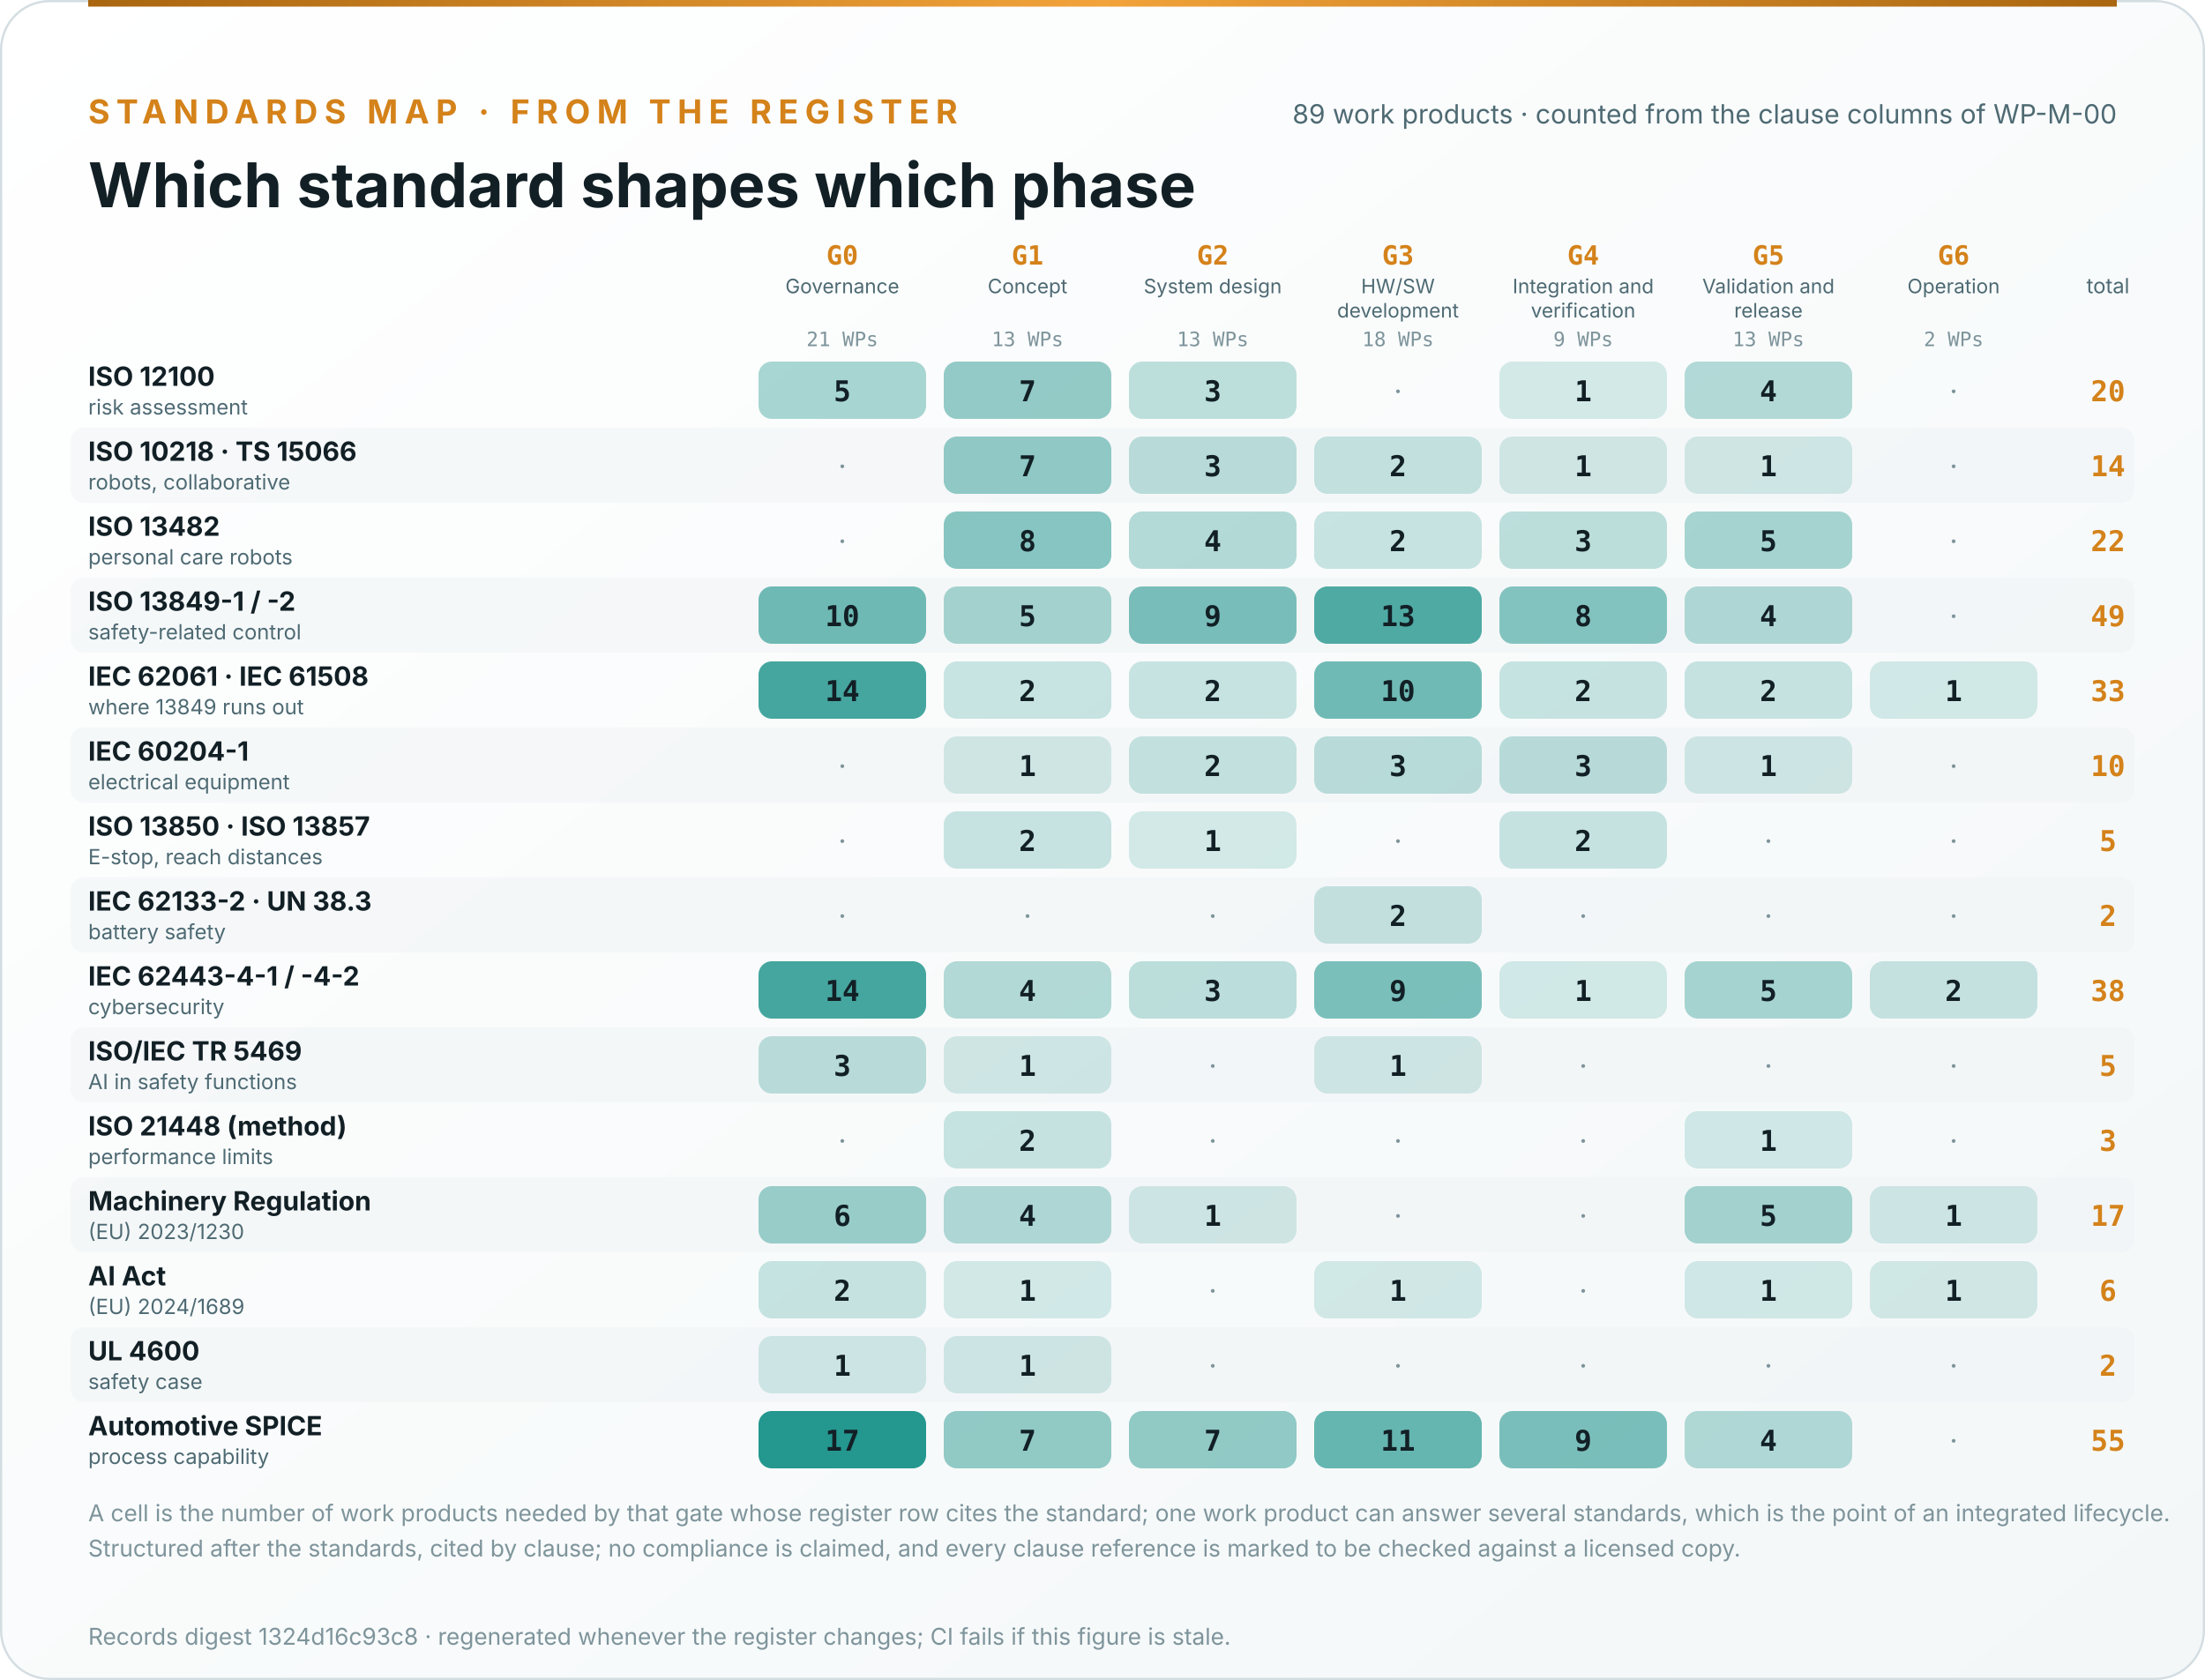
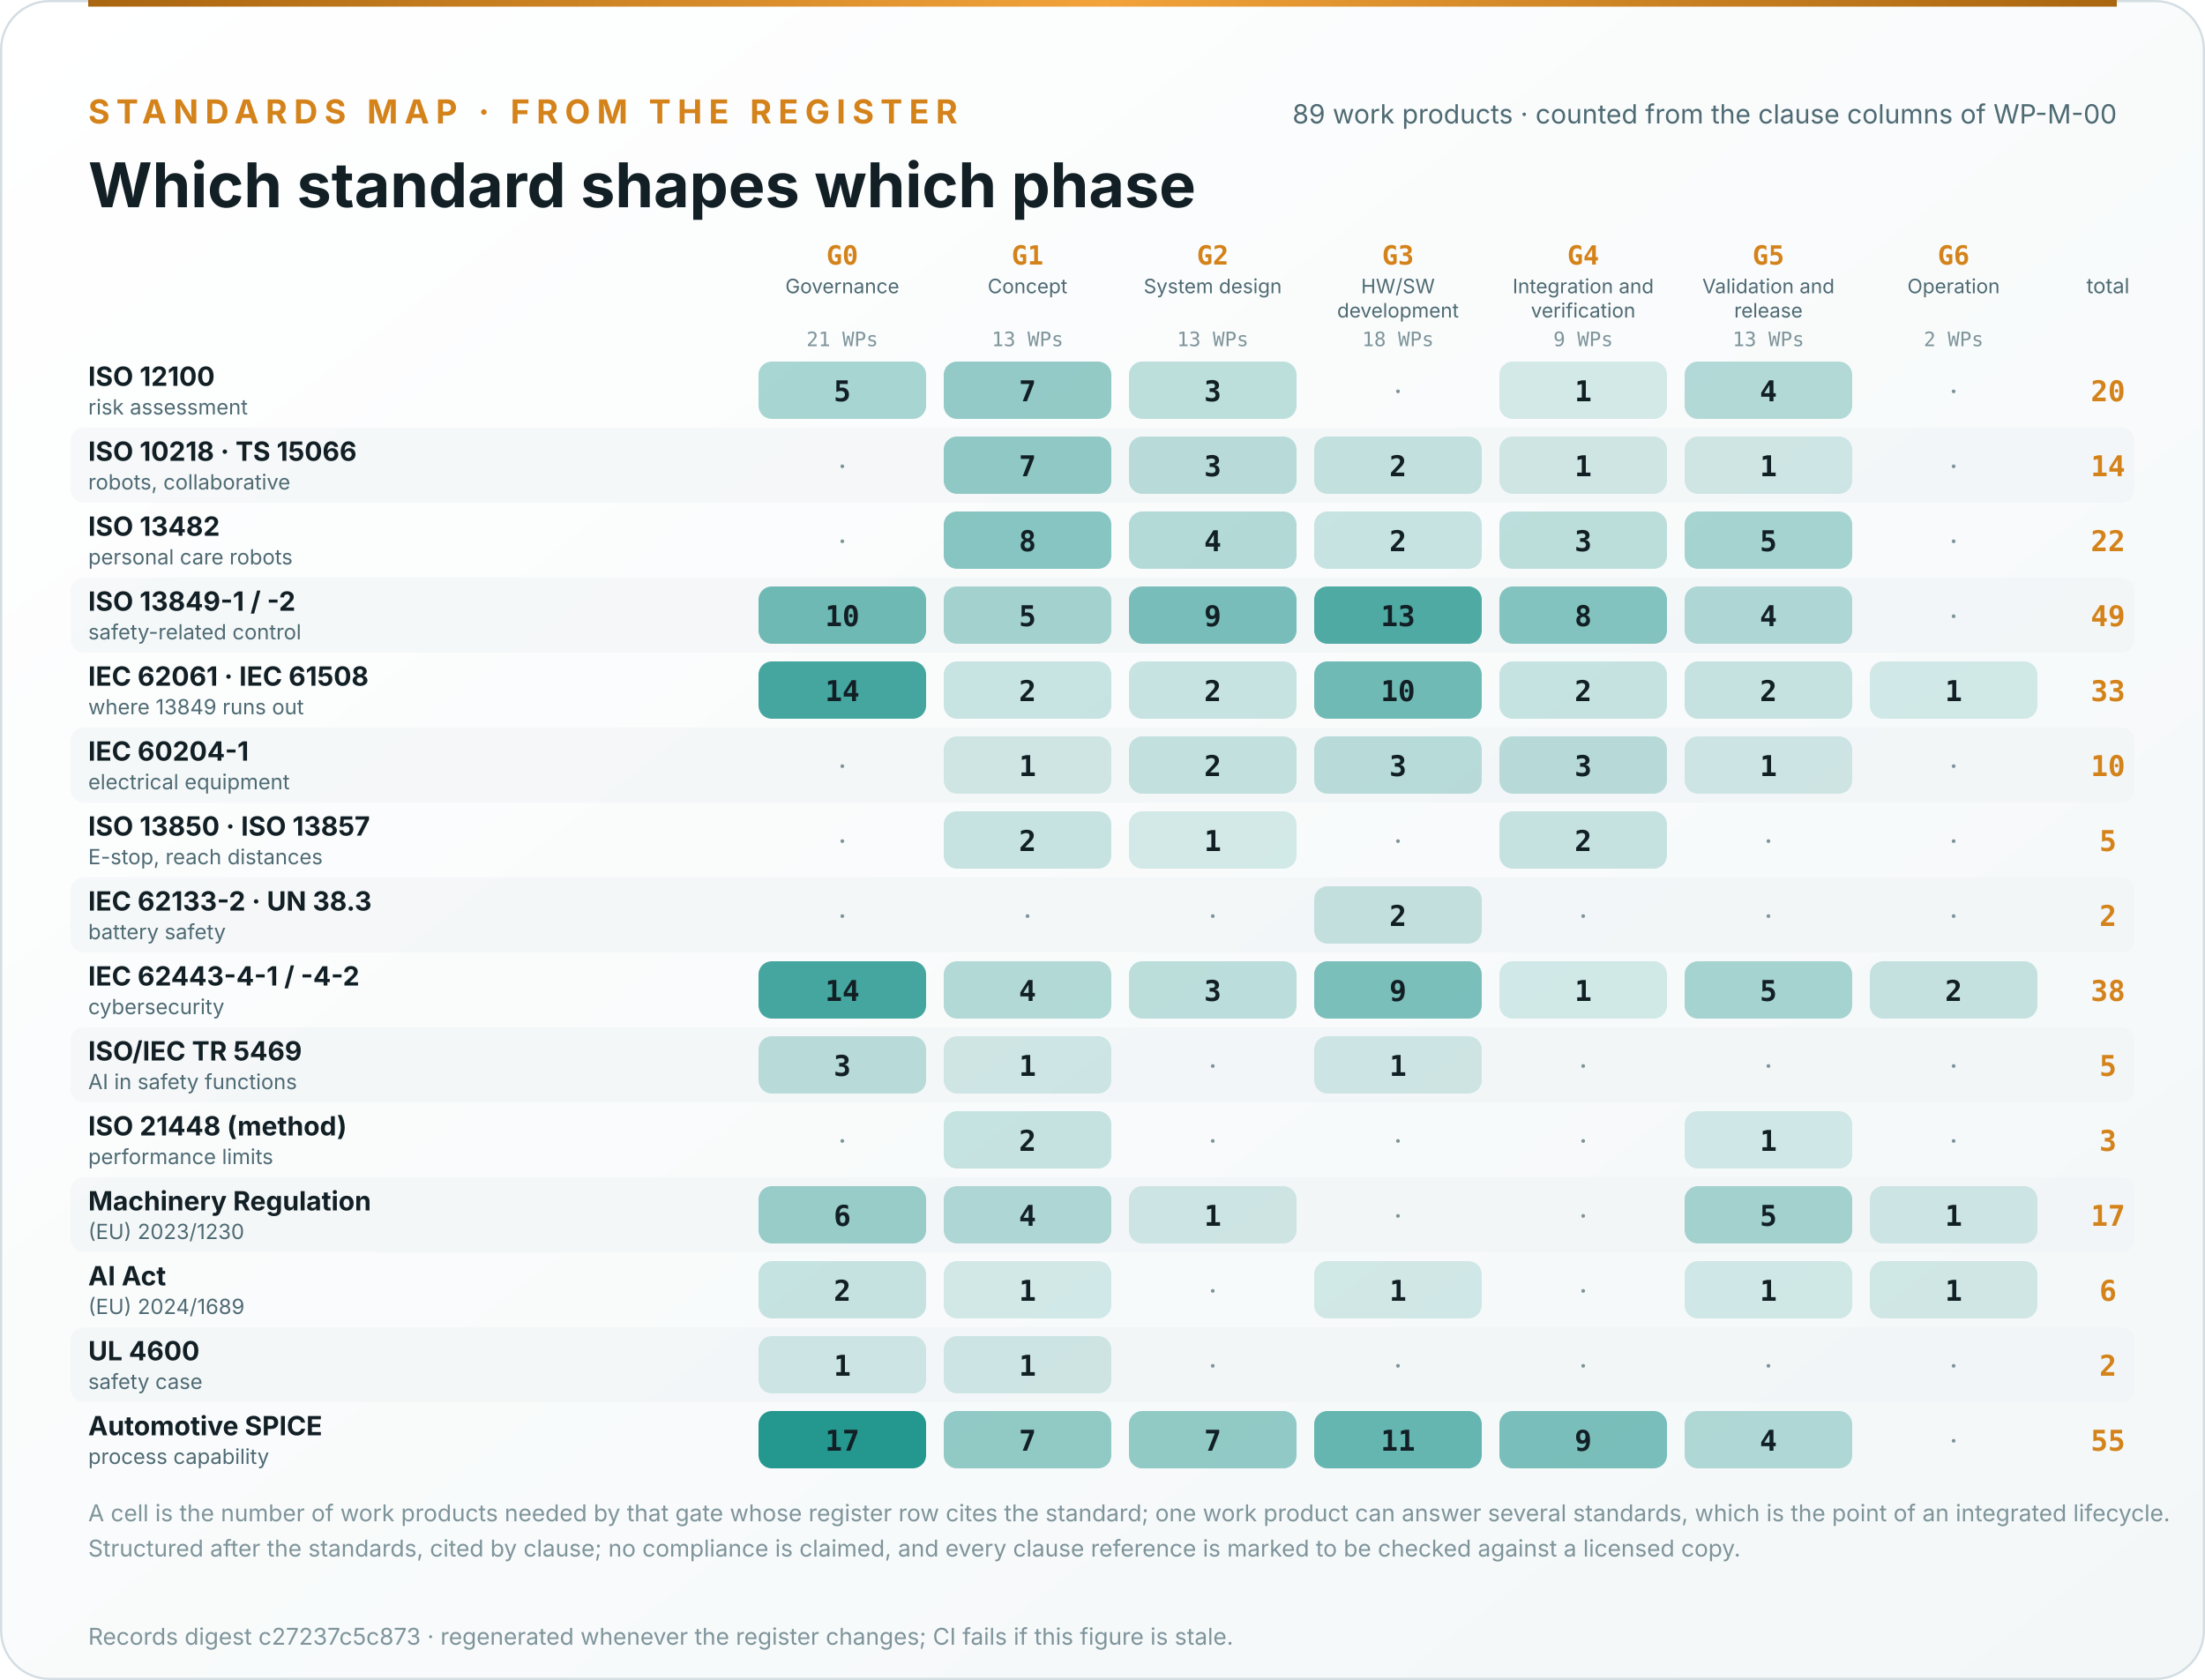
<svg xmlns="http://www.w3.org/2000/svg" width="1000" height="762" viewBox="0 0 1000 762" role="img" aria-labelledby="smap-t smap-d">
  <defs>
    <linearGradient id="smap-bg" x1="0" y1="0" x2="1" y2="1">
      <stop offset="0" stop-color="#FFFFFF" />
      <stop offset="1" stop-color="#F3F7F8" />
    </linearGradient>
    <linearGradient id="smap-amber" x1="0" y1="0" x2="1" y2="0">
      <stop offset="0" stop-color="#A8650F" />
      <stop offset="0.5" stop-color="#F2A33A" />
      <stop offset="1" stop-color="#A8650F" />
    </linearGradient>
  </defs>
  <rect x="0.5" y="0.5" width="999" height="761" rx="22" fill="url(#smap-bg)" stroke="#D3DDE2" />
  <rect x="40" y="0" width="920" height="3" fill="url(#smap-amber)" />
  <text x="40" y="56" font-family="Inter, 'Segoe UI', 'Helvetica Neue', Helvetica, Arial, sans-serif" font-size="15" font-weight="700" fill="#D4821A" text-anchor="start" letter-spacing="3">STANDARDS MAP · FROM THE REGISTER</text>
  <text x="40" y="94" font-family="Inter, 'Segoe UI', 'Helvetica Neue', Helvetica, Arial, sans-serif" font-size="28" font-weight="700" fill="#122026" text-anchor="start">Which standard shapes which phase</text>
  <text x="960" y="56" font-family="Inter, 'Segoe UI', 'Helvetica Neue', Helvetica, Arial, sans-serif" font-size="12" font-weight="400" fill="#4E6A73" text-anchor="end">89 work products · counted from the clause columns of WP-M-00</text>
  <text x="382" y="120" font-family="'JetBrains Mono', 'SFMono-Regular', Menlo, Consolas, monospace" font-size="12" font-weight="700" fill="#D4821A" text-anchor="middle">G0</text>
  <text x="382" y="133" font-family="Inter, 'Segoe UI', 'Helvetica Neue', Helvetica, Arial, sans-serif" font-size="9" font-weight="400" fill="#4E6A73" text-anchor="middle">Governance</text>
  <text x="382" y="157" font-family="'JetBrains Mono', 'SFMono-Regular', Menlo, Consolas, monospace" font-size="9" font-weight="400" fill="#7E949B" text-anchor="middle">21 WPs</text>
  <text x="466" y="120" font-family="'JetBrains Mono', 'SFMono-Regular', Menlo, Consolas, monospace" font-size="12" font-weight="700" fill="#D4821A" text-anchor="middle">G1</text>
  <text x="466" y="133" font-family="Inter, 'Segoe UI', 'Helvetica Neue', Helvetica, Arial, sans-serif" font-size="9" font-weight="400" fill="#4E6A73" text-anchor="middle">Concept</text>
  <text x="466" y="157" font-family="'JetBrains Mono', 'SFMono-Regular', Menlo, Consolas, monospace" font-size="9" font-weight="400" fill="#7E949B" text-anchor="middle">13 WPs</text>
  <text x="550" y="120" font-family="'JetBrains Mono', 'SFMono-Regular', Menlo, Consolas, monospace" font-size="12" font-weight="700" fill="#D4821A" text-anchor="middle">G2</text>
  <text x="550" y="133" font-family="Inter, 'Segoe UI', 'Helvetica Neue', Helvetica, Arial, sans-serif" font-size="9" font-weight="400" fill="#4E6A73" text-anchor="middle">System design</text>
  <text x="550" y="157" font-family="'JetBrains Mono', 'SFMono-Regular', Menlo, Consolas, monospace" font-size="9" font-weight="400" fill="#7E949B" text-anchor="middle">13 WPs</text>
  <text x="634" y="120" font-family="'JetBrains Mono', 'SFMono-Regular', Menlo, Consolas, monospace" font-size="12" font-weight="700" fill="#D4821A" text-anchor="middle">G3</text>
  <text x="634" y="133" font-family="Inter, 'Segoe UI', 'Helvetica Neue', Helvetica, Arial, sans-serif" font-size="9" font-weight="400" fill="#4E6A73" text-anchor="middle">HW/SW</text>
  <text x="634" y="144" font-family="Inter, 'Segoe UI', 'Helvetica Neue', Helvetica, Arial, sans-serif" font-size="9" font-weight="400" fill="#4E6A73" text-anchor="middle">development</text>
  <text x="634" y="157" font-family="'JetBrains Mono', 'SFMono-Regular', Menlo, Consolas, monospace" font-size="9" font-weight="400" fill="#7E949B" text-anchor="middle">18 WPs</text>
  <text x="718" y="120" font-family="'JetBrains Mono', 'SFMono-Regular', Menlo, Consolas, monospace" font-size="12" font-weight="700" fill="#D4821A" text-anchor="middle">G4</text>
  <text x="718" y="133" font-family="Inter, 'Segoe UI', 'Helvetica Neue', Helvetica, Arial, sans-serif" font-size="9" font-weight="400" fill="#4E6A73" text-anchor="middle">Integration and</text>
  <text x="718" y="144" font-family="Inter, 'Segoe UI', 'Helvetica Neue', Helvetica, Arial, sans-serif" font-size="9" font-weight="400" fill="#4E6A73" text-anchor="middle">verification</text>
  <text x="718" y="157" font-family="'JetBrains Mono', 'SFMono-Regular', Menlo, Consolas, monospace" font-size="9" font-weight="400" fill="#7E949B" text-anchor="middle">9 WPs</text>
  <text x="802" y="120" font-family="'JetBrains Mono', 'SFMono-Regular', Menlo, Consolas, monospace" font-size="12" font-weight="700" fill="#D4821A" text-anchor="middle">G5</text>
  <text x="802" y="133" font-family="Inter, 'Segoe UI', 'Helvetica Neue', Helvetica, Arial, sans-serif" font-size="9" font-weight="400" fill="#4E6A73" text-anchor="middle">Validation and</text>
  <text x="802" y="144" font-family="Inter, 'Segoe UI', 'Helvetica Neue', Helvetica, Arial, sans-serif" font-size="9" font-weight="400" fill="#4E6A73" text-anchor="middle">release</text>
  <text x="802" y="157" font-family="'JetBrains Mono', 'SFMono-Regular', Menlo, Consolas, monospace" font-size="9" font-weight="400" fill="#7E949B" text-anchor="middle">13 WPs</text>
  <text x="886" y="120" font-family="'JetBrains Mono', 'SFMono-Regular', Menlo, Consolas, monospace" font-size="12" font-weight="700" fill="#D4821A" text-anchor="middle">G6</text>
  <text x="886" y="133" font-family="Inter, 'Segoe UI', 'Helvetica Neue', Helvetica, Arial, sans-serif" font-size="9" font-weight="400" fill="#4E6A73" text-anchor="middle">Operation</text>
  <text x="886" y="157" font-family="'JetBrains Mono', 'SFMono-Regular', Menlo, Consolas, monospace" font-size="9" font-weight="400" fill="#7E949B" text-anchor="middle">2 WPs</text>
  <text x="956" y="133" font-family="Inter, 'Segoe UI', 'Helvetica Neue', Helvetica, Arial, sans-serif" font-size="9.5" font-weight="400" fill="#4E6A73" text-anchor="middle">total</text>
  <text x="40" y="175" font-family="Inter, 'Segoe UI', 'Helvetica Neue', Helvetica, Arial, sans-serif" font-size="12" font-weight="700" fill="#122026" text-anchor="start">ISO 12100</text>
  <text x="40" y="188" font-family="Inter, 'Segoe UI', 'Helvetica Neue', Helvetica, Arial, sans-serif" font-size="9.5" font-weight="400" fill="#4E6A73" text-anchor="start">risk assessment</text>
  <rect x="344" y="164" width="76" height="26" rx="6" fill="#0E8C83" fill-opacity="0.349" />
  <text x="382" y="182" font-family="'JetBrains Mono', 'SFMono-Regular', Menlo, Consolas, monospace" font-size="13" font-weight="800" fill="#122026" text-anchor="middle">5</text>
  <rect x="428" y="164" width="76" height="26" rx="6" fill="#0E8C83" fill-opacity="0.441" />
  <text x="466" y="182" font-family="'JetBrains Mono', 'SFMono-Regular', Menlo, Consolas, monospace" font-size="13" font-weight="800" fill="#122026" text-anchor="middle">7</text>
  <rect x="512" y="164" width="76" height="26" rx="6" fill="#0E8C83" fill-opacity="0.258" />
  <text x="550" y="182" font-family="'JetBrains Mono', 'SFMono-Regular', Menlo, Consolas, monospace" font-size="13" font-weight="800" fill="#122026" text-anchor="middle">3</text>
  <text x="634" y="182" font-family="Inter, 'Segoe UI', 'Helvetica Neue', Helvetica, Arial, sans-serif" font-size="13" font-weight="400" fill="#7E949B" text-anchor="middle">·</text>
  <rect x="680" y="164" width="76" height="26" rx="6" fill="#0E8C83" fill-opacity="0.166" />
  <text x="718" y="182" font-family="'JetBrains Mono', 'SFMono-Regular', Menlo, Consolas, monospace" font-size="13" font-weight="800" fill="#122026" text-anchor="middle">1</text>
  <rect x="764" y="164" width="76" height="26" rx="6" fill="#0E8C83" fill-opacity="0.304" />
  <text x="802" y="182" font-family="'JetBrains Mono', 'SFMono-Regular', Menlo, Consolas, monospace" font-size="13" font-weight="800" fill="#122026" text-anchor="middle">4</text>
  <text x="886" y="182" font-family="Inter, 'Segoe UI', 'Helvetica Neue', Helvetica, Arial, sans-serif" font-size="13" font-weight="400" fill="#7E949B" text-anchor="middle">·</text>
  <text x="956" y="182" font-family="'JetBrains Mono', 'SFMono-Regular', Menlo, Consolas, monospace" font-size="13" font-weight="800" fill="#D4821A" text-anchor="middle">20</text>
  <rect x="32" y="194" width="936" height="34" rx="6" fill="#EDF2F4" fill-opacity="0.45" />
  <text x="40" y="209" font-family="Inter, 'Segoe UI', 'Helvetica Neue', Helvetica, Arial, sans-serif" font-size="12" font-weight="700" fill="#122026" text-anchor="start">ISO 10218 · TS 15066</text>
  <text x="40" y="222" font-family="Inter, 'Segoe UI', 'Helvetica Neue', Helvetica, Arial, sans-serif" font-size="9.5" font-weight="400" fill="#4E6A73" text-anchor="start">robots, collaborative</text>
  <text x="382" y="216" font-family="Inter, 'Segoe UI', 'Helvetica Neue', Helvetica, Arial, sans-serif" font-size="13" font-weight="400" fill="#7E949B" text-anchor="middle">·</text>
  <rect x="428" y="198" width="76" height="26" rx="6" fill="#0E8C83" fill-opacity="0.441" />
  <text x="466" y="216" font-family="'JetBrains Mono', 'SFMono-Regular', Menlo, Consolas, monospace" font-size="13" font-weight="800" fill="#122026" text-anchor="middle">7</text>
  <rect x="512" y="198" width="76" height="26" rx="6" fill="#0E8C83" fill-opacity="0.258" />
  <text x="550" y="216" font-family="'JetBrains Mono', 'SFMono-Regular', Menlo, Consolas, monospace" font-size="13" font-weight="800" fill="#122026" text-anchor="middle">3</text>
  <rect x="596" y="198" width="76" height="26" rx="6" fill="#0E8C83" fill-opacity="0.212" />
  <text x="634" y="216" font-family="'JetBrains Mono', 'SFMono-Regular', Menlo, Consolas, monospace" font-size="13" font-weight="800" fill="#122026" text-anchor="middle">2</text>
  <rect x="680" y="198" width="76" height="26" rx="6" fill="#0E8C83" fill-opacity="0.166" />
  <text x="718" y="216" font-family="'JetBrains Mono', 'SFMono-Regular', Menlo, Consolas, monospace" font-size="13" font-weight="800" fill="#122026" text-anchor="middle">1</text>
  <rect x="764" y="198" width="76" height="26" rx="6" fill="#0E8C83" fill-opacity="0.166" />
  <text x="802" y="216" font-family="'JetBrains Mono', 'SFMono-Regular', Menlo, Consolas, monospace" font-size="13" font-weight="800" fill="#122026" text-anchor="middle">1</text>
  <text x="886" y="216" font-family="Inter, 'Segoe UI', 'Helvetica Neue', Helvetica, Arial, sans-serif" font-size="13" font-weight="400" fill="#7E949B" text-anchor="middle">·</text>
  <text x="956" y="216" font-family="'JetBrains Mono', 'SFMono-Regular', Menlo, Consolas, monospace" font-size="13" font-weight="800" fill="#D4821A" text-anchor="middle">14</text>
  <text x="40" y="243" font-family="Inter, 'Segoe UI', 'Helvetica Neue', Helvetica, Arial, sans-serif" font-size="12" font-weight="700" fill="#122026" text-anchor="start">ISO 13482</text>
  <text x="40" y="256" font-family="Inter, 'Segoe UI', 'Helvetica Neue', Helvetica, Arial, sans-serif" font-size="9.5" font-weight="400" fill="#4E6A73" text-anchor="start">personal care robots</text>
  <text x="382" y="250" font-family="Inter, 'Segoe UI', 'Helvetica Neue', Helvetica, Arial, sans-serif" font-size="13" font-weight="400" fill="#7E949B" text-anchor="middle">·</text>
  <rect x="428" y="232" width="76" height="26" rx="6" fill="#0E8C83" fill-opacity="0.487" />
  <text x="466" y="250" font-family="'JetBrains Mono', 'SFMono-Regular', Menlo, Consolas, monospace" font-size="13" font-weight="800" fill="#122026" text-anchor="middle">8</text>
  <rect x="512" y="232" width="76" height="26" rx="6" fill="#0E8C83" fill-opacity="0.304" />
  <text x="550" y="250" font-family="'JetBrains Mono', 'SFMono-Regular', Menlo, Consolas, monospace" font-size="13" font-weight="800" fill="#122026" text-anchor="middle">4</text>
  <rect x="596" y="232" width="76" height="26" rx="6" fill="#0E8C83" fill-opacity="0.212" />
  <text x="634" y="250" font-family="'JetBrains Mono', 'SFMono-Regular', Menlo, Consolas, monospace" font-size="13" font-weight="800" fill="#122026" text-anchor="middle">2</text>
  <rect x="680" y="232" width="76" height="26" rx="6" fill="#0E8C83" fill-opacity="0.258" />
  <text x="718" y="250" font-family="'JetBrains Mono', 'SFMono-Regular', Menlo, Consolas, monospace" font-size="13" font-weight="800" fill="#122026" text-anchor="middle">3</text>
  <rect x="764" y="232" width="76" height="26" rx="6" fill="#0E8C83" fill-opacity="0.349" />
  <text x="802" y="250" font-family="'JetBrains Mono', 'SFMono-Regular', Menlo, Consolas, monospace" font-size="13" font-weight="800" fill="#122026" text-anchor="middle">5</text>
  <text x="886" y="250" font-family="Inter, 'Segoe UI', 'Helvetica Neue', Helvetica, Arial, sans-serif" font-size="13" font-weight="400" fill="#7E949B" text-anchor="middle">·</text>
  <text x="956" y="250" font-family="'JetBrains Mono', 'SFMono-Regular', Menlo, Consolas, monospace" font-size="13" font-weight="800" fill="#D4821A" text-anchor="middle">22</text>
  <rect x="32" y="262" width="936" height="34" rx="6" fill="#EDF2F4" fill-opacity="0.45" />
  <text x="40" y="277" font-family="Inter, 'Segoe UI', 'Helvetica Neue', Helvetica, Arial, sans-serif" font-size="12" font-weight="700" fill="#122026" text-anchor="start">ISO 13849-1 / -2</text>
  <text x="40" y="290" font-family="Inter, 'Segoe UI', 'Helvetica Neue', Helvetica, Arial, sans-serif" font-size="9.5" font-weight="400" fill="#4E6A73" text-anchor="start">safety-related control</text>
  <rect x="344" y="266" width="76" height="26" rx="6" fill="#0E8C83" fill-opacity="0.579" />
  <text x="382" y="284" font-family="'JetBrains Mono', 'SFMono-Regular', Menlo, Consolas, monospace" font-size="13" font-weight="800" fill="#122026" text-anchor="middle">10</text>
  <rect x="428" y="266" width="76" height="26" rx="6" fill="#0E8C83" fill-opacity="0.349" />
  <text x="466" y="284" font-family="'JetBrains Mono', 'SFMono-Regular', Menlo, Consolas, monospace" font-size="13" font-weight="800" fill="#122026" text-anchor="middle">5</text>
  <rect x="512" y="266" width="76" height="26" rx="6" fill="#0E8C83" fill-opacity="0.533" />
  <text x="550" y="284" font-family="'JetBrains Mono', 'SFMono-Regular', Menlo, Consolas, monospace" font-size="13" font-weight="800" fill="#122026" text-anchor="middle">9</text>
  <rect x="596" y="266" width="76" height="26" rx="6" fill="#0E8C83" fill-opacity="0.716" />
  <text x="634" y="284" font-family="'JetBrains Mono', 'SFMono-Regular', Menlo, Consolas, monospace" font-size="13" font-weight="800" fill="#122026" text-anchor="middle">13</text>
  <rect x="680" y="266" width="76" height="26" rx="6" fill="#0E8C83" fill-opacity="0.487" />
  <text x="718" y="284" font-family="'JetBrains Mono', 'SFMono-Regular', Menlo, Consolas, monospace" font-size="13" font-weight="800" fill="#122026" text-anchor="middle">8</text>
  <rect x="764" y="266" width="76" height="26" rx="6" fill="#0E8C83" fill-opacity="0.304" />
  <text x="802" y="284" font-family="'JetBrains Mono', 'SFMono-Regular', Menlo, Consolas, monospace" font-size="13" font-weight="800" fill="#122026" text-anchor="middle">4</text>
  <text x="886" y="284" font-family="Inter, 'Segoe UI', 'Helvetica Neue', Helvetica, Arial, sans-serif" font-size="13" font-weight="400" fill="#7E949B" text-anchor="middle">·</text>
  <text x="956" y="284" font-family="'JetBrains Mono', 'SFMono-Regular', Menlo, Consolas, monospace" font-size="13" font-weight="800" fill="#D4821A" text-anchor="middle">49</text>
  <text x="40" y="311" font-family="Inter, 'Segoe UI', 'Helvetica Neue', Helvetica, Arial, sans-serif" font-size="12" font-weight="700" fill="#122026" text-anchor="start">IEC 62061 · IEC 61508</text>
  <text x="40" y="324" font-family="Inter, 'Segoe UI', 'Helvetica Neue', Helvetica, Arial, sans-serif" font-size="9.5" font-weight="400" fill="#4E6A73" text-anchor="start">where 13849 runs out</text>
  <rect x="344" y="300" width="76" height="26" rx="6" fill="#0E8C83" fill-opacity="0.762" />
  <text x="382" y="318" font-family="'JetBrains Mono', 'SFMono-Regular', Menlo, Consolas, monospace" font-size="13" font-weight="800" fill="#122026" text-anchor="middle">14</text>
  <rect x="428" y="300" width="76" height="26" rx="6" fill="#0E8C83" fill-opacity="0.212" />
  <text x="466" y="318" font-family="'JetBrains Mono', 'SFMono-Regular', Menlo, Consolas, monospace" font-size="13" font-weight="800" fill="#122026" text-anchor="middle">2</text>
  <rect x="512" y="300" width="76" height="26" rx="6" fill="#0E8C83" fill-opacity="0.212" />
  <text x="550" y="318" font-family="'JetBrains Mono', 'SFMono-Regular', Menlo, Consolas, monospace" font-size="13" font-weight="800" fill="#122026" text-anchor="middle">2</text>
  <rect x="596" y="300" width="76" height="26" rx="6" fill="#0E8C83" fill-opacity="0.579" />
  <text x="634" y="318" font-family="'JetBrains Mono', 'SFMono-Regular', Menlo, Consolas, monospace" font-size="13" font-weight="800" fill="#122026" text-anchor="middle">10</text>
  <rect x="680" y="300" width="76" height="26" rx="6" fill="#0E8C83" fill-opacity="0.212" />
  <text x="718" y="318" font-family="'JetBrains Mono', 'SFMono-Regular', Menlo, Consolas, monospace" font-size="13" font-weight="800" fill="#122026" text-anchor="middle">2</text>
  <rect x="764" y="300" width="76" height="26" rx="6" fill="#0E8C83" fill-opacity="0.212" />
  <text x="802" y="318" font-family="'JetBrains Mono', 'SFMono-Regular', Menlo, Consolas, monospace" font-size="13" font-weight="800" fill="#122026" text-anchor="middle">2</text>
  <rect x="848" y="300" width="76" height="26" rx="6" fill="#0E8C83" fill-opacity="0.166" />
  <text x="886" y="318" font-family="'JetBrains Mono', 'SFMono-Regular', Menlo, Consolas, monospace" font-size="13" font-weight="800" fill="#122026" text-anchor="middle">1</text>
  <text x="956" y="318" font-family="'JetBrains Mono', 'SFMono-Regular', Menlo, Consolas, monospace" font-size="13" font-weight="800" fill="#D4821A" text-anchor="middle">33</text>
  <rect x="32" y="330" width="936" height="34" rx="6" fill="#EDF2F4" fill-opacity="0.45" />
  <text x="40" y="345" font-family="Inter, 'Segoe UI', 'Helvetica Neue', Helvetica, Arial, sans-serif" font-size="12" font-weight="700" fill="#122026" text-anchor="start">IEC 60204-1</text>
  <text x="40" y="358" font-family="Inter, 'Segoe UI', 'Helvetica Neue', Helvetica, Arial, sans-serif" font-size="9.5" font-weight="400" fill="#4E6A73" text-anchor="start">electrical equipment</text>
  <text x="382" y="352" font-family="Inter, 'Segoe UI', 'Helvetica Neue', Helvetica, Arial, sans-serif" font-size="13" font-weight="400" fill="#7E949B" text-anchor="middle">·</text>
  <rect x="428" y="334" width="76" height="26" rx="6" fill="#0E8C83" fill-opacity="0.166" />
  <text x="466" y="352" font-family="'JetBrains Mono', 'SFMono-Regular', Menlo, Consolas, monospace" font-size="13" font-weight="800" fill="#122026" text-anchor="middle">1</text>
  <rect x="512" y="334" width="76" height="26" rx="6" fill="#0E8C83" fill-opacity="0.212" />
  <text x="550" y="352" font-family="'JetBrains Mono', 'SFMono-Regular', Menlo, Consolas, monospace" font-size="13" font-weight="800" fill="#122026" text-anchor="middle">2</text>
  <rect x="596" y="334" width="76" height="26" rx="6" fill="#0E8C83" fill-opacity="0.258" />
  <text x="634" y="352" font-family="'JetBrains Mono', 'SFMono-Regular', Menlo, Consolas, monospace" font-size="13" font-weight="800" fill="#122026" text-anchor="middle">3</text>
  <rect x="680" y="334" width="76" height="26" rx="6" fill="#0E8C83" fill-opacity="0.258" />
  <text x="718" y="352" font-family="'JetBrains Mono', 'SFMono-Regular', Menlo, Consolas, monospace" font-size="13" font-weight="800" fill="#122026" text-anchor="middle">3</text>
  <rect x="764" y="334" width="76" height="26" rx="6" fill="#0E8C83" fill-opacity="0.166" />
  <text x="802" y="352" font-family="'JetBrains Mono', 'SFMono-Regular', Menlo, Consolas, monospace" font-size="13" font-weight="800" fill="#122026" text-anchor="middle">1</text>
  <text x="886" y="352" font-family="Inter, 'Segoe UI', 'Helvetica Neue', Helvetica, Arial, sans-serif" font-size="13" font-weight="400" fill="#7E949B" text-anchor="middle">·</text>
  <text x="956" y="352" font-family="'JetBrains Mono', 'SFMono-Regular', Menlo, Consolas, monospace" font-size="13" font-weight="800" fill="#D4821A" text-anchor="middle">10</text>
  <text x="40" y="379" font-family="Inter, 'Segoe UI', 'Helvetica Neue', Helvetica, Arial, sans-serif" font-size="12" font-weight="700" fill="#122026" text-anchor="start">ISO 13850 · ISO 13857</text>
  <text x="40" y="392" font-family="Inter, 'Segoe UI', 'Helvetica Neue', Helvetica, Arial, sans-serif" font-size="9.5" font-weight="400" fill="#4E6A73" text-anchor="start">E-stop, reach distances</text>
  <text x="382" y="386" font-family="Inter, 'Segoe UI', 'Helvetica Neue', Helvetica, Arial, sans-serif" font-size="13" font-weight="400" fill="#7E949B" text-anchor="middle">·</text>
  <rect x="428" y="368" width="76" height="26" rx="6" fill="#0E8C83" fill-opacity="0.212" />
  <text x="466" y="386" font-family="'JetBrains Mono', 'SFMono-Regular', Menlo, Consolas, monospace" font-size="13" font-weight="800" fill="#122026" text-anchor="middle">2</text>
  <rect x="512" y="368" width="76" height="26" rx="6" fill="#0E8C83" fill-opacity="0.166" />
  <text x="550" y="386" font-family="'JetBrains Mono', 'SFMono-Regular', Menlo, Consolas, monospace" font-size="13" font-weight="800" fill="#122026" text-anchor="middle">1</text>
  <text x="634" y="386" font-family="Inter, 'Segoe UI', 'Helvetica Neue', Helvetica, Arial, sans-serif" font-size="13" font-weight="400" fill="#7E949B" text-anchor="middle">·</text>
  <rect x="680" y="368" width="76" height="26" rx="6" fill="#0E8C83" fill-opacity="0.212" />
  <text x="718" y="386" font-family="'JetBrains Mono', 'SFMono-Regular', Menlo, Consolas, monospace" font-size="13" font-weight="800" fill="#122026" text-anchor="middle">2</text>
  <text x="802" y="386" font-family="Inter, 'Segoe UI', 'Helvetica Neue', Helvetica, Arial, sans-serif" font-size="13" font-weight="400" fill="#7E949B" text-anchor="middle">·</text>
  <text x="886" y="386" font-family="Inter, 'Segoe UI', 'Helvetica Neue', Helvetica, Arial, sans-serif" font-size="13" font-weight="400" fill="#7E949B" text-anchor="middle">·</text>
  <text x="956" y="386" font-family="'JetBrains Mono', 'SFMono-Regular', Menlo, Consolas, monospace" font-size="13" font-weight="800" fill="#D4821A" text-anchor="middle">5</text>
  <rect x="32" y="398" width="936" height="34" rx="6" fill="#EDF2F4" fill-opacity="0.45" />
  <text x="40" y="413" font-family="Inter, 'Segoe UI', 'Helvetica Neue', Helvetica, Arial, sans-serif" font-size="12" font-weight="700" fill="#122026" text-anchor="start">IEC 62133-2 · UN 38.3</text>
  <text x="40" y="426" font-family="Inter, 'Segoe UI', 'Helvetica Neue', Helvetica, Arial, sans-serif" font-size="9.5" font-weight="400" fill="#4E6A73" text-anchor="start">battery safety</text>
  <text x="382" y="420" font-family="Inter, 'Segoe UI', 'Helvetica Neue', Helvetica, Arial, sans-serif" font-size="13" font-weight="400" fill="#7E949B" text-anchor="middle">·</text>
  <text x="466" y="420" font-family="Inter, 'Segoe UI', 'Helvetica Neue', Helvetica, Arial, sans-serif" font-size="13" font-weight="400" fill="#7E949B" text-anchor="middle">·</text>
  <text x="550" y="420" font-family="Inter, 'Segoe UI', 'Helvetica Neue', Helvetica, Arial, sans-serif" font-size="13" font-weight="400" fill="#7E949B" text-anchor="middle">·</text>
  <rect x="596" y="402" width="76" height="26" rx="6" fill="#0E8C83" fill-opacity="0.212" />
  <text x="634" y="420" font-family="'JetBrains Mono', 'SFMono-Regular', Menlo, Consolas, monospace" font-size="13" font-weight="800" fill="#122026" text-anchor="middle">2</text>
  <text x="718" y="420" font-family="Inter, 'Segoe UI', 'Helvetica Neue', Helvetica, Arial, sans-serif" font-size="13" font-weight="400" fill="#7E949B" text-anchor="middle">·</text>
  <text x="802" y="420" font-family="Inter, 'Segoe UI', 'Helvetica Neue', Helvetica, Arial, sans-serif" font-size="13" font-weight="400" fill="#7E949B" text-anchor="middle">·</text>
  <text x="886" y="420" font-family="Inter, 'Segoe UI', 'Helvetica Neue', Helvetica, Arial, sans-serif" font-size="13" font-weight="400" fill="#7E949B" text-anchor="middle">·</text>
  <text x="956" y="420" font-family="'JetBrains Mono', 'SFMono-Regular', Menlo, Consolas, monospace" font-size="13" font-weight="800" fill="#D4821A" text-anchor="middle">2</text>
  <text x="40" y="447" font-family="Inter, 'Segoe UI', 'Helvetica Neue', Helvetica, Arial, sans-serif" font-size="12" font-weight="700" fill="#122026" text-anchor="start">IEC 62443-4-1 / -4-2</text>
  <text x="40" y="460" font-family="Inter, 'Segoe UI', 'Helvetica Neue', Helvetica, Arial, sans-serif" font-size="9.5" font-weight="400" fill="#4E6A73" text-anchor="start">cybersecurity</text>
  <rect x="344" y="436" width="76" height="26" rx="6" fill="#0E8C83" fill-opacity="0.762" />
  <text x="382" y="454" font-family="'JetBrains Mono', 'SFMono-Regular', Menlo, Consolas, monospace" font-size="13" font-weight="800" fill="#122026" text-anchor="middle">14</text>
  <rect x="428" y="436" width="76" height="26" rx="6" fill="#0E8C83" fill-opacity="0.304" />
  <text x="466" y="454" font-family="'JetBrains Mono', 'SFMono-Regular', Menlo, Consolas, monospace" font-size="13" font-weight="800" fill="#122026" text-anchor="middle">4</text>
  <rect x="512" y="436" width="76" height="26" rx="6" fill="#0E8C83" fill-opacity="0.258" />
  <text x="550" y="454" font-family="'JetBrains Mono', 'SFMono-Regular', Menlo, Consolas, monospace" font-size="13" font-weight="800" fill="#122026" text-anchor="middle">3</text>
  <rect x="596" y="436" width="76" height="26" rx="6" fill="#0E8C83" fill-opacity="0.533" />
  <text x="634" y="454" font-family="'JetBrains Mono', 'SFMono-Regular', Menlo, Consolas, monospace" font-size="13" font-weight="800" fill="#122026" text-anchor="middle">9</text>
  <rect x="680" y="436" width="76" height="26" rx="6" fill="#0E8C83" fill-opacity="0.166" />
  <text x="718" y="454" font-family="'JetBrains Mono', 'SFMono-Regular', Menlo, Consolas, monospace" font-size="13" font-weight="800" fill="#122026" text-anchor="middle">1</text>
  <rect x="764" y="436" width="76" height="26" rx="6" fill="#0E8C83" fill-opacity="0.349" />
  <text x="802" y="454" font-family="'JetBrains Mono', 'SFMono-Regular', Menlo, Consolas, monospace" font-size="13" font-weight="800" fill="#122026" text-anchor="middle">5</text>
  <rect x="848" y="436" width="76" height="26" rx="6" fill="#0E8C83" fill-opacity="0.212" />
  <text x="886" y="454" font-family="'JetBrains Mono', 'SFMono-Regular', Menlo, Consolas, monospace" font-size="13" font-weight="800" fill="#122026" text-anchor="middle">2</text>
  <text x="956" y="454" font-family="'JetBrains Mono', 'SFMono-Regular', Menlo, Consolas, monospace" font-size="13" font-weight="800" fill="#D4821A" text-anchor="middle">38</text>
  <rect x="32" y="466" width="936" height="34" rx="6" fill="#EDF2F4" fill-opacity="0.45" />
  <text x="40" y="481" font-family="Inter, 'Segoe UI', 'Helvetica Neue', Helvetica, Arial, sans-serif" font-size="12" font-weight="700" fill="#122026" text-anchor="start">ISO/IEC TR 5469</text>
  <text x="40" y="494" font-family="Inter, 'Segoe UI', 'Helvetica Neue', Helvetica, Arial, sans-serif" font-size="9.5" font-weight="400" fill="#4E6A73" text-anchor="start">AI in safety functions</text>
  <rect x="344" y="470" width="76" height="26" rx="6" fill="#0E8C83" fill-opacity="0.258" />
  <text x="382" y="488" font-family="'JetBrains Mono', 'SFMono-Regular', Menlo, Consolas, monospace" font-size="13" font-weight="800" fill="#122026" text-anchor="middle">3</text>
  <rect x="428" y="470" width="76" height="26" rx="6" fill="#0E8C83" fill-opacity="0.166" />
  <text x="466" y="488" font-family="'JetBrains Mono', 'SFMono-Regular', Menlo, Consolas, monospace" font-size="13" font-weight="800" fill="#122026" text-anchor="middle">1</text>
  <text x="550" y="488" font-family="Inter, 'Segoe UI', 'Helvetica Neue', Helvetica, Arial, sans-serif" font-size="13" font-weight="400" fill="#7E949B" text-anchor="middle">·</text>
  <rect x="596" y="470" width="76" height="26" rx="6" fill="#0E8C83" fill-opacity="0.166" />
  <text x="634" y="488" font-family="'JetBrains Mono', 'SFMono-Regular', Menlo, Consolas, monospace" font-size="13" font-weight="800" fill="#122026" text-anchor="middle">1</text>
  <text x="718" y="488" font-family="Inter, 'Segoe UI', 'Helvetica Neue', Helvetica, Arial, sans-serif" font-size="13" font-weight="400" fill="#7E949B" text-anchor="middle">·</text>
  <text x="802" y="488" font-family="Inter, 'Segoe UI', 'Helvetica Neue', Helvetica, Arial, sans-serif" font-size="13" font-weight="400" fill="#7E949B" text-anchor="middle">·</text>
  <text x="886" y="488" font-family="Inter, 'Segoe UI', 'Helvetica Neue', Helvetica, Arial, sans-serif" font-size="13" font-weight="400" fill="#7E949B" text-anchor="middle">·</text>
  <text x="956" y="488" font-family="'JetBrains Mono', 'SFMono-Regular', Menlo, Consolas, monospace" font-size="13" font-weight="800" fill="#D4821A" text-anchor="middle">5</text>
  <text x="40" y="515" font-family="Inter, 'Segoe UI', 'Helvetica Neue', Helvetica, Arial, sans-serif" font-size="12" font-weight="700" fill="#122026" text-anchor="start">ISO 21448 (method)</text>
  <text x="40" y="528" font-family="Inter, 'Segoe UI', 'Helvetica Neue', Helvetica, Arial, sans-serif" font-size="9.5" font-weight="400" fill="#4E6A73" text-anchor="start">performance limits</text>
  <text x="382" y="522" font-family="Inter, 'Segoe UI', 'Helvetica Neue', Helvetica, Arial, sans-serif" font-size="13" font-weight="400" fill="#7E949B" text-anchor="middle">·</text>
  <rect x="428" y="504" width="76" height="26" rx="6" fill="#0E8C83" fill-opacity="0.212" />
  <text x="466" y="522" font-family="'JetBrains Mono', 'SFMono-Regular', Menlo, Consolas, monospace" font-size="13" font-weight="800" fill="#122026" text-anchor="middle">2</text>
  <text x="550" y="522" font-family="Inter, 'Segoe UI', 'Helvetica Neue', Helvetica, Arial, sans-serif" font-size="13" font-weight="400" fill="#7E949B" text-anchor="middle">·</text>
  <text x="634" y="522" font-family="Inter, 'Segoe UI', 'Helvetica Neue', Helvetica, Arial, sans-serif" font-size="13" font-weight="400" fill="#7E949B" text-anchor="middle">·</text>
  <text x="718" y="522" font-family="Inter, 'Segoe UI', 'Helvetica Neue', Helvetica, Arial, sans-serif" font-size="13" font-weight="400" fill="#7E949B" text-anchor="middle">·</text>
  <rect x="764" y="504" width="76" height="26" rx="6" fill="#0E8C83" fill-opacity="0.166" />
  <text x="802" y="522" font-family="'JetBrains Mono', 'SFMono-Regular', Menlo, Consolas, monospace" font-size="13" font-weight="800" fill="#122026" text-anchor="middle">1</text>
  <text x="886" y="522" font-family="Inter, 'Segoe UI', 'Helvetica Neue', Helvetica, Arial, sans-serif" font-size="13" font-weight="400" fill="#7E949B" text-anchor="middle">·</text>
  <text x="956" y="522" font-family="'JetBrains Mono', 'SFMono-Regular', Menlo, Consolas, monospace" font-size="13" font-weight="800" fill="#D4821A" text-anchor="middle">3</text>
  <rect x="32" y="534" width="936" height="34" rx="6" fill="#EDF2F4" fill-opacity="0.45" />
  <text x="40" y="549" font-family="Inter, 'Segoe UI', 'Helvetica Neue', Helvetica, Arial, sans-serif" font-size="12" font-weight="700" fill="#122026" text-anchor="start">Machinery Regulation</text>
  <text x="40" y="562" font-family="Inter, 'Segoe UI', 'Helvetica Neue', Helvetica, Arial, sans-serif" font-size="9.5" font-weight="400" fill="#4E6A73" text-anchor="start">(EU) 2023/1230</text>
  <rect x="344" y="538" width="76" height="26" rx="6" fill="#0E8C83" fill-opacity="0.395" />
  <text x="382" y="556" font-family="'JetBrains Mono', 'SFMono-Regular', Menlo, Consolas, monospace" font-size="13" font-weight="800" fill="#122026" text-anchor="middle">6</text>
  <rect x="428" y="538" width="76" height="26" rx="6" fill="#0E8C83" fill-opacity="0.304" />
  <text x="466" y="556" font-family="'JetBrains Mono', 'SFMono-Regular', Menlo, Consolas, monospace" font-size="13" font-weight="800" fill="#122026" text-anchor="middle">4</text>
  <rect x="512" y="538" width="76" height="26" rx="6" fill="#0E8C83" fill-opacity="0.166" />
  <text x="550" y="556" font-family="'JetBrains Mono', 'SFMono-Regular', Menlo, Consolas, monospace" font-size="13" font-weight="800" fill="#122026" text-anchor="middle">1</text>
  <text x="634" y="556" font-family="Inter, 'Segoe UI', 'Helvetica Neue', Helvetica, Arial, sans-serif" font-size="13" font-weight="400" fill="#7E949B" text-anchor="middle">·</text>
  <text x="718" y="556" font-family="Inter, 'Segoe UI', 'Helvetica Neue', Helvetica, Arial, sans-serif" font-size="13" font-weight="400" fill="#7E949B" text-anchor="middle">·</text>
  <rect x="764" y="538" width="76" height="26" rx="6" fill="#0E8C83" fill-opacity="0.349" />
  <text x="802" y="556" font-family="'JetBrains Mono', 'SFMono-Regular', Menlo, Consolas, monospace" font-size="13" font-weight="800" fill="#122026" text-anchor="middle">5</text>
  <rect x="848" y="538" width="76" height="26" rx="6" fill="#0E8C83" fill-opacity="0.166" />
  <text x="886" y="556" font-family="'JetBrains Mono', 'SFMono-Regular', Menlo, Consolas, monospace" font-size="13" font-weight="800" fill="#122026" text-anchor="middle">1</text>
  <text x="956" y="556" font-family="'JetBrains Mono', 'SFMono-Regular', Menlo, Consolas, monospace" font-size="13" font-weight="800" fill="#D4821A" text-anchor="middle">17</text>
  <text x="40" y="583" font-family="Inter, 'Segoe UI', 'Helvetica Neue', Helvetica, Arial, sans-serif" font-size="12" font-weight="700" fill="#122026" text-anchor="start">AI Act</text>
  <text x="40" y="596" font-family="Inter, 'Segoe UI', 'Helvetica Neue', Helvetica, Arial, sans-serif" font-size="9.5" font-weight="400" fill="#4E6A73" text-anchor="start">(EU) 2024/1689</text>
  <rect x="344" y="572" width="76" height="26" rx="6" fill="#0E8C83" fill-opacity="0.212" />
  <text x="382" y="590" font-family="'JetBrains Mono', 'SFMono-Regular', Menlo, Consolas, monospace" font-size="13" font-weight="800" fill="#122026" text-anchor="middle">2</text>
  <rect x="428" y="572" width="76" height="26" rx="6" fill="#0E8C83" fill-opacity="0.166" />
  <text x="466" y="590" font-family="'JetBrains Mono', 'SFMono-Regular', Menlo, Consolas, monospace" font-size="13" font-weight="800" fill="#122026" text-anchor="middle">1</text>
  <text x="550" y="590" font-family="Inter, 'Segoe UI', 'Helvetica Neue', Helvetica, Arial, sans-serif" font-size="13" font-weight="400" fill="#7E949B" text-anchor="middle">·</text>
  <rect x="596" y="572" width="76" height="26" rx="6" fill="#0E8C83" fill-opacity="0.166" />
  <text x="634" y="590" font-family="'JetBrains Mono', 'SFMono-Regular', Menlo, Consolas, monospace" font-size="13" font-weight="800" fill="#122026" text-anchor="middle">1</text>
  <text x="718" y="590" font-family="Inter, 'Segoe UI', 'Helvetica Neue', Helvetica, Arial, sans-serif" font-size="13" font-weight="400" fill="#7E949B" text-anchor="middle">·</text>
  <rect x="764" y="572" width="76" height="26" rx="6" fill="#0E8C83" fill-opacity="0.166" />
  <text x="802" y="590" font-family="'JetBrains Mono', 'SFMono-Regular', Menlo, Consolas, monospace" font-size="13" font-weight="800" fill="#122026" text-anchor="middle">1</text>
  <rect x="848" y="572" width="76" height="26" rx="6" fill="#0E8C83" fill-opacity="0.166" />
  <text x="886" y="590" font-family="'JetBrains Mono', 'SFMono-Regular', Menlo, Consolas, monospace" font-size="13" font-weight="800" fill="#122026" text-anchor="middle">1</text>
  <text x="956" y="590" font-family="'JetBrains Mono', 'SFMono-Regular', Menlo, Consolas, monospace" font-size="13" font-weight="800" fill="#D4821A" text-anchor="middle">6</text>
  <rect x="32" y="602" width="936" height="34" rx="6" fill="#EDF2F4" fill-opacity="0.45" />
  <text x="40" y="617" font-family="Inter, 'Segoe UI', 'Helvetica Neue', Helvetica, Arial, sans-serif" font-size="12" font-weight="700" fill="#122026" text-anchor="start">UL 4600</text>
  <text x="40" y="630" font-family="Inter, 'Segoe UI', 'Helvetica Neue', Helvetica, Arial, sans-serif" font-size="9.5" font-weight="400" fill="#4E6A73" text-anchor="start">safety case</text>
  <rect x="344" y="606" width="76" height="26" rx="6" fill="#0E8C83" fill-opacity="0.166" />
  <text x="382" y="624" font-family="'JetBrains Mono', 'SFMono-Regular', Menlo, Consolas, monospace" font-size="13" font-weight="800" fill="#122026" text-anchor="middle">1</text>
  <rect x="428" y="606" width="76" height="26" rx="6" fill="#0E8C83" fill-opacity="0.166" />
  <text x="466" y="624" font-family="'JetBrains Mono', 'SFMono-Regular', Menlo, Consolas, monospace" font-size="13" font-weight="800" fill="#122026" text-anchor="middle">1</text>
  <text x="550" y="624" font-family="Inter, 'Segoe UI', 'Helvetica Neue', Helvetica, Arial, sans-serif" font-size="13" font-weight="400" fill="#7E949B" text-anchor="middle">·</text>
  <text x="634" y="624" font-family="Inter, 'Segoe UI', 'Helvetica Neue', Helvetica, Arial, sans-serif" font-size="13" font-weight="400" fill="#7E949B" text-anchor="middle">·</text>
  <text x="718" y="624" font-family="Inter, 'Segoe UI', 'Helvetica Neue', Helvetica, Arial, sans-serif" font-size="13" font-weight="400" fill="#7E949B" text-anchor="middle">·</text>
  <text x="802" y="624" font-family="Inter, 'Segoe UI', 'Helvetica Neue', Helvetica, Arial, sans-serif" font-size="13" font-weight="400" fill="#7E949B" text-anchor="middle">·</text>
  <text x="886" y="624" font-family="Inter, 'Segoe UI', 'Helvetica Neue', Helvetica, Arial, sans-serif" font-size="13" font-weight="400" fill="#7E949B" text-anchor="middle">·</text>
  <text x="956" y="624" font-family="'JetBrains Mono', 'SFMono-Regular', Menlo, Consolas, monospace" font-size="13" font-weight="800" fill="#D4821A" text-anchor="middle">2</text>
  <text x="40" y="651" font-family="Inter, 'Segoe UI', 'Helvetica Neue', Helvetica, Arial, sans-serif" font-size="12" font-weight="700" fill="#122026" text-anchor="start">Automotive SPICE</text>
  <text x="40" y="664" font-family="Inter, 'Segoe UI', 'Helvetica Neue', Helvetica, Arial, sans-serif" font-size="9.5" font-weight="400" fill="#4E6A73" text-anchor="start">process capability</text>
  <rect x="344" y="640" width="76" height="26" rx="6" fill="#0E8C83" fill-opacity="0.9" />
  <text x="382" y="658" font-family="'JetBrains Mono', 'SFMono-Regular', Menlo, Consolas, monospace" font-size="13" font-weight="800" fill="#122026" text-anchor="middle">17</text>
  <rect x="428" y="640" width="76" height="26" rx="6" fill="#0E8C83" fill-opacity="0.441" />
  <text x="466" y="658" font-family="'JetBrains Mono', 'SFMono-Regular', Menlo, Consolas, monospace" font-size="13" font-weight="800" fill="#122026" text-anchor="middle">7</text>
  <rect x="512" y="640" width="76" height="26" rx="6" fill="#0E8C83" fill-opacity="0.441" />
  <text x="550" y="658" font-family="'JetBrains Mono', 'SFMono-Regular', Menlo, Consolas, monospace" font-size="13" font-weight="800" fill="#122026" text-anchor="middle">7</text>
  <rect x="596" y="640" width="76" height="26" rx="6" fill="#0E8C83" fill-opacity="0.625" />
  <text x="634" y="658" font-family="'JetBrains Mono', 'SFMono-Regular', Menlo, Consolas, monospace" font-size="13" font-weight="800" fill="#122026" text-anchor="middle">11</text>
  <rect x="680" y="640" width="76" height="26" rx="6" fill="#0E8C83" fill-opacity="0.533" />
  <text x="718" y="658" font-family="'JetBrains Mono', 'SFMono-Regular', Menlo, Consolas, monospace" font-size="13" font-weight="800" fill="#122026" text-anchor="middle">9</text>
  <rect x="764" y="640" width="76" height="26" rx="6" fill="#0E8C83" fill-opacity="0.304" />
  <text x="802" y="658" font-family="'JetBrains Mono', 'SFMono-Regular', Menlo, Consolas, monospace" font-size="13" font-weight="800" fill="#122026" text-anchor="middle">4</text>
  <text x="886" y="658" font-family="Inter, 'Segoe UI', 'Helvetica Neue', Helvetica, Arial, sans-serif" font-size="13" font-weight="400" fill="#7E949B" text-anchor="middle">·</text>
  <text x="956" y="658" font-family="'JetBrains Mono', 'SFMono-Regular', Menlo, Consolas, monospace" font-size="13" font-weight="800" fill="#D4821A" text-anchor="middle">55</text>
  <text x="40" y="690" font-family="Inter, 'Segoe UI', 'Helvetica Neue', Helvetica, Arial, sans-serif" font-size="10.5" font-weight="400" fill="#7E949B" text-anchor="start">A cell is the number of work products needed by that gate whose register row cites the standard; one work product can answer several standards, which is the point of an integrated lifecycle.</text>
  <text x="40" y="706" font-family="Inter, 'Segoe UI', 'Helvetica Neue', Helvetica, Arial, sans-serif" font-size="10.5" font-weight="400" fill="#7E949B" text-anchor="start">Structured after the standards, cited by clause; no compliance is claimed, and every clause reference is marked to be checked against a licensed copy.</text>
-   <text x="40" y="746" font-family="Inter, 'Segoe UI', 'Helvetica Neue', Helvetica, Arial, sans-serif" font-size="10.5" font-weight="400" fill="#7E949B" text-anchor="start">Records digest 1324d16c93c8 · regenerated whenever the register changes; CI fails if this figure is stale.</text>
+   <text x="40" y="746" font-family="Inter, 'Segoe UI', 'Helvetica Neue', Helvetica, Arial, sans-serif" font-size="10.5" font-weight="400" fill="#7E949B" text-anchor="start">Records digest c27237c5c873 · regenerated whenever the register changes; CI fails if this figure is stale.</text>
</svg>
